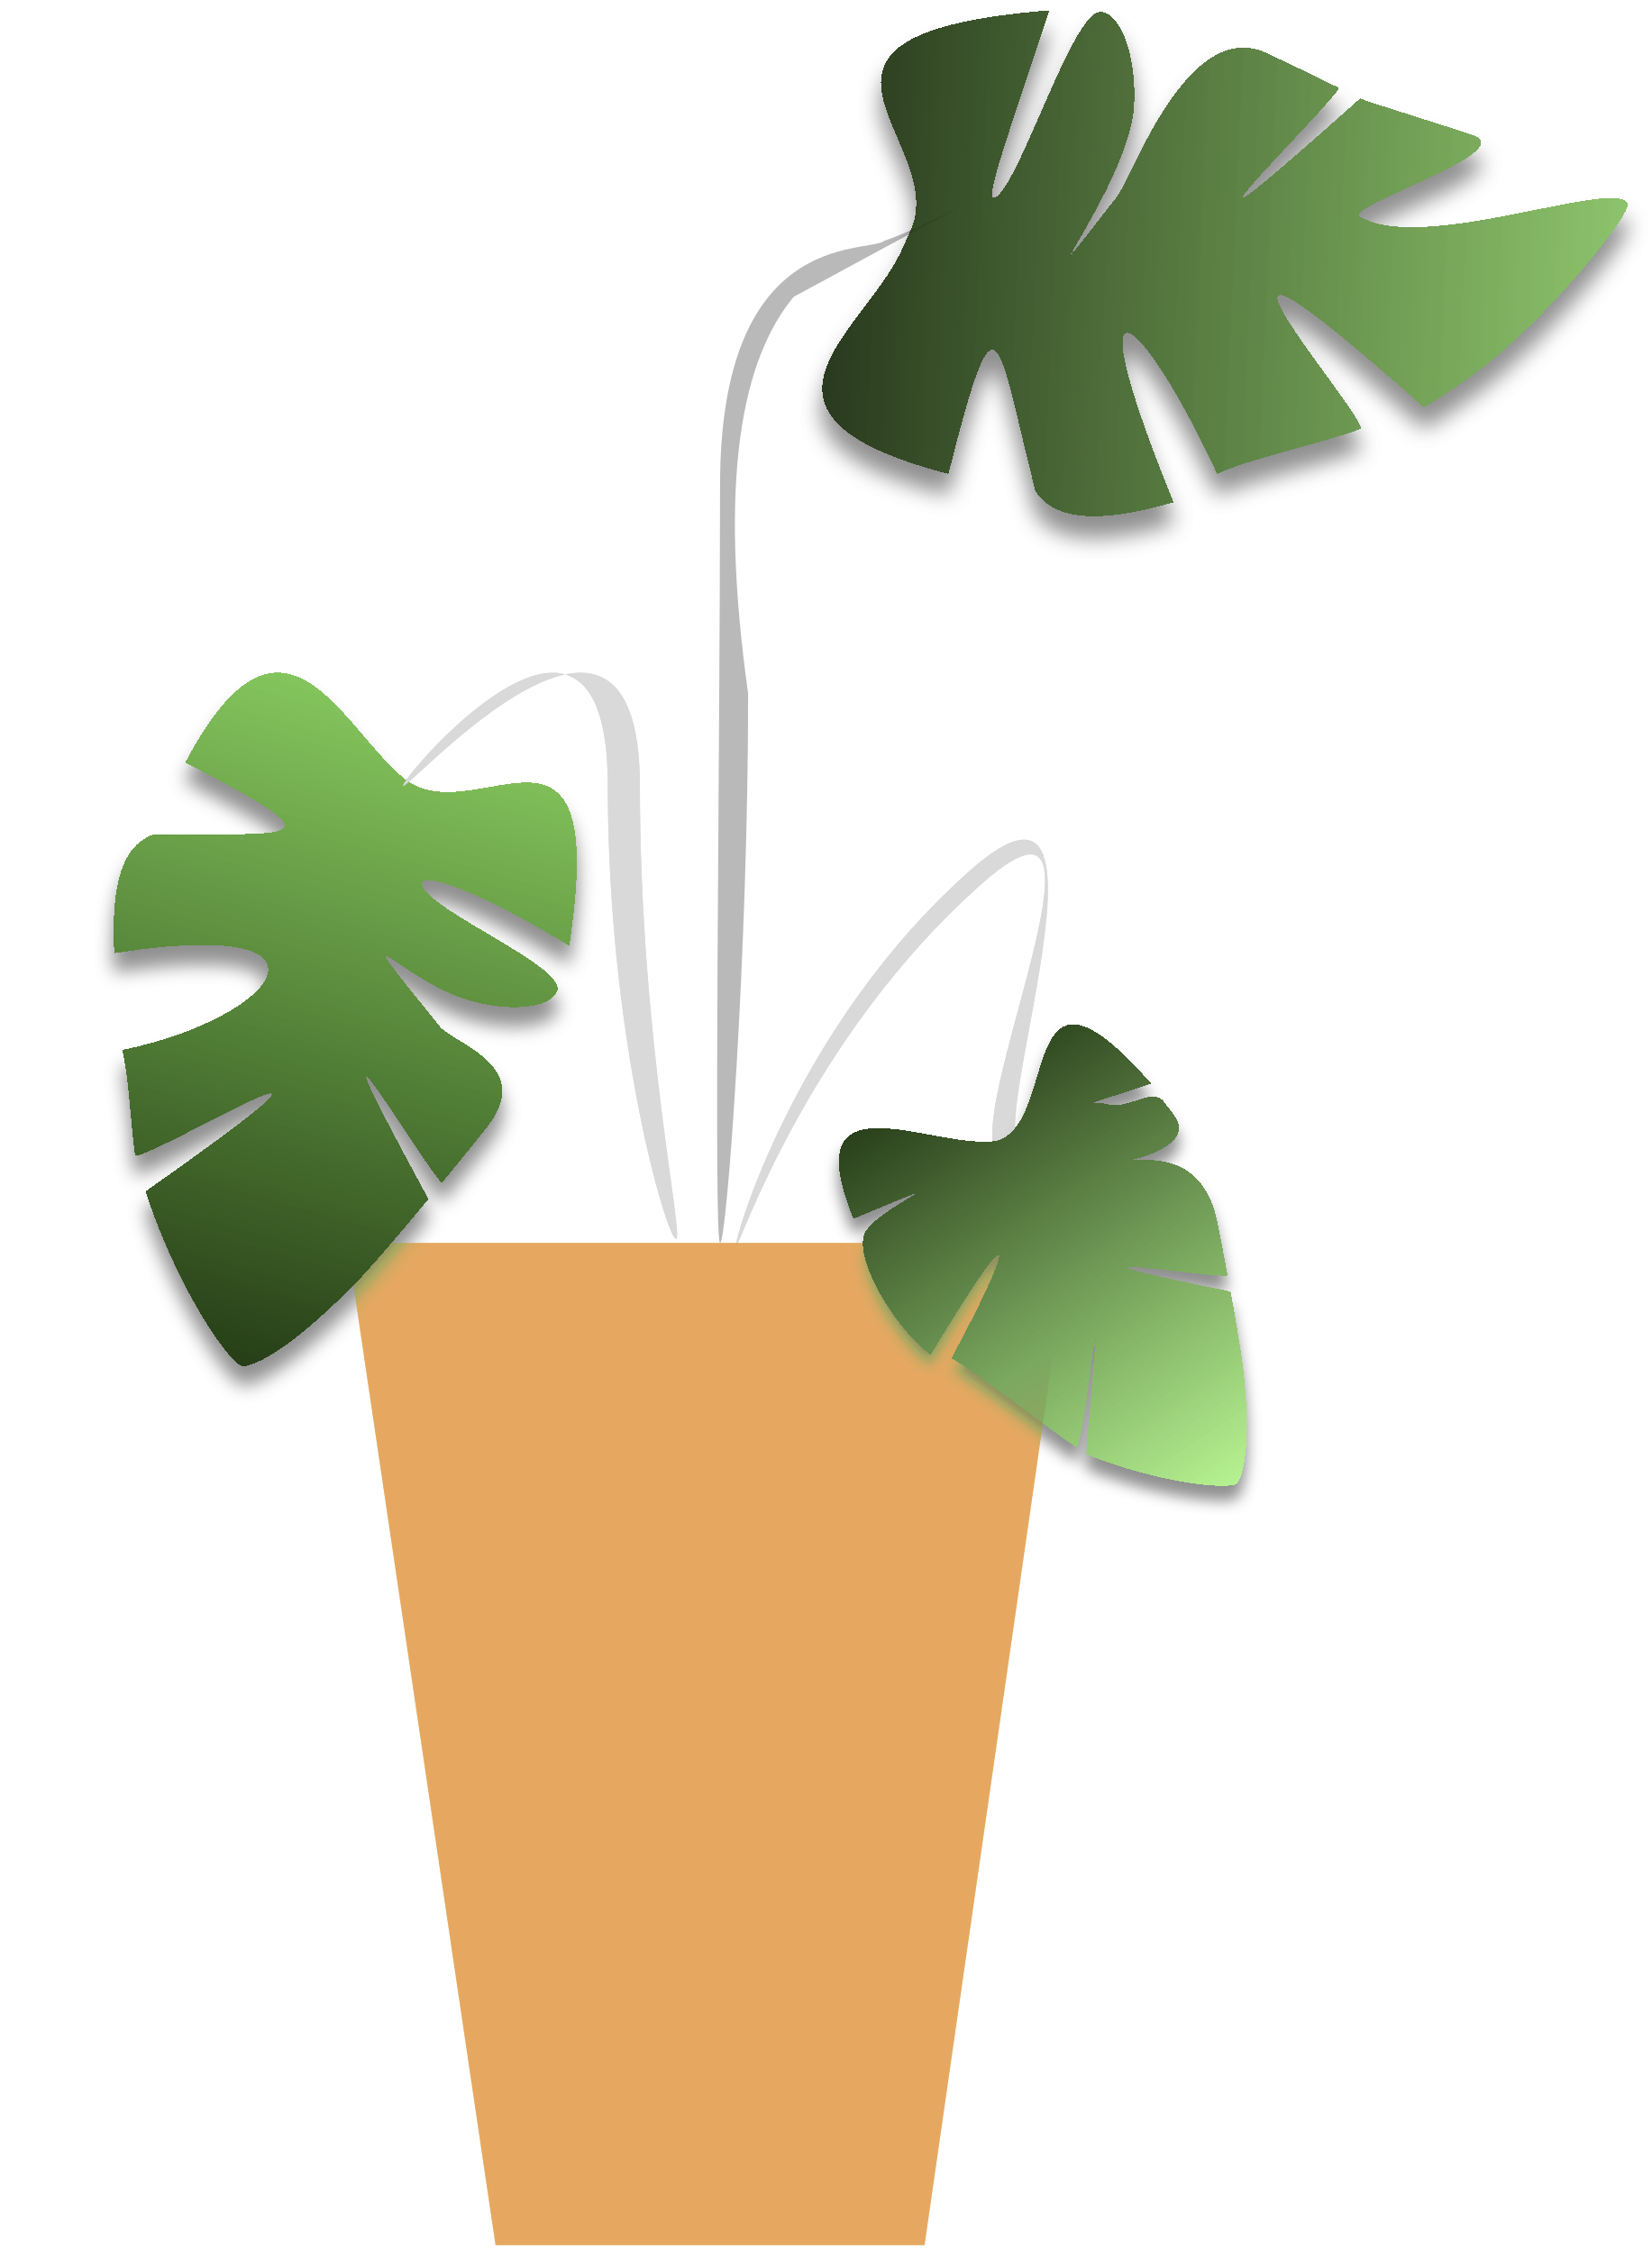
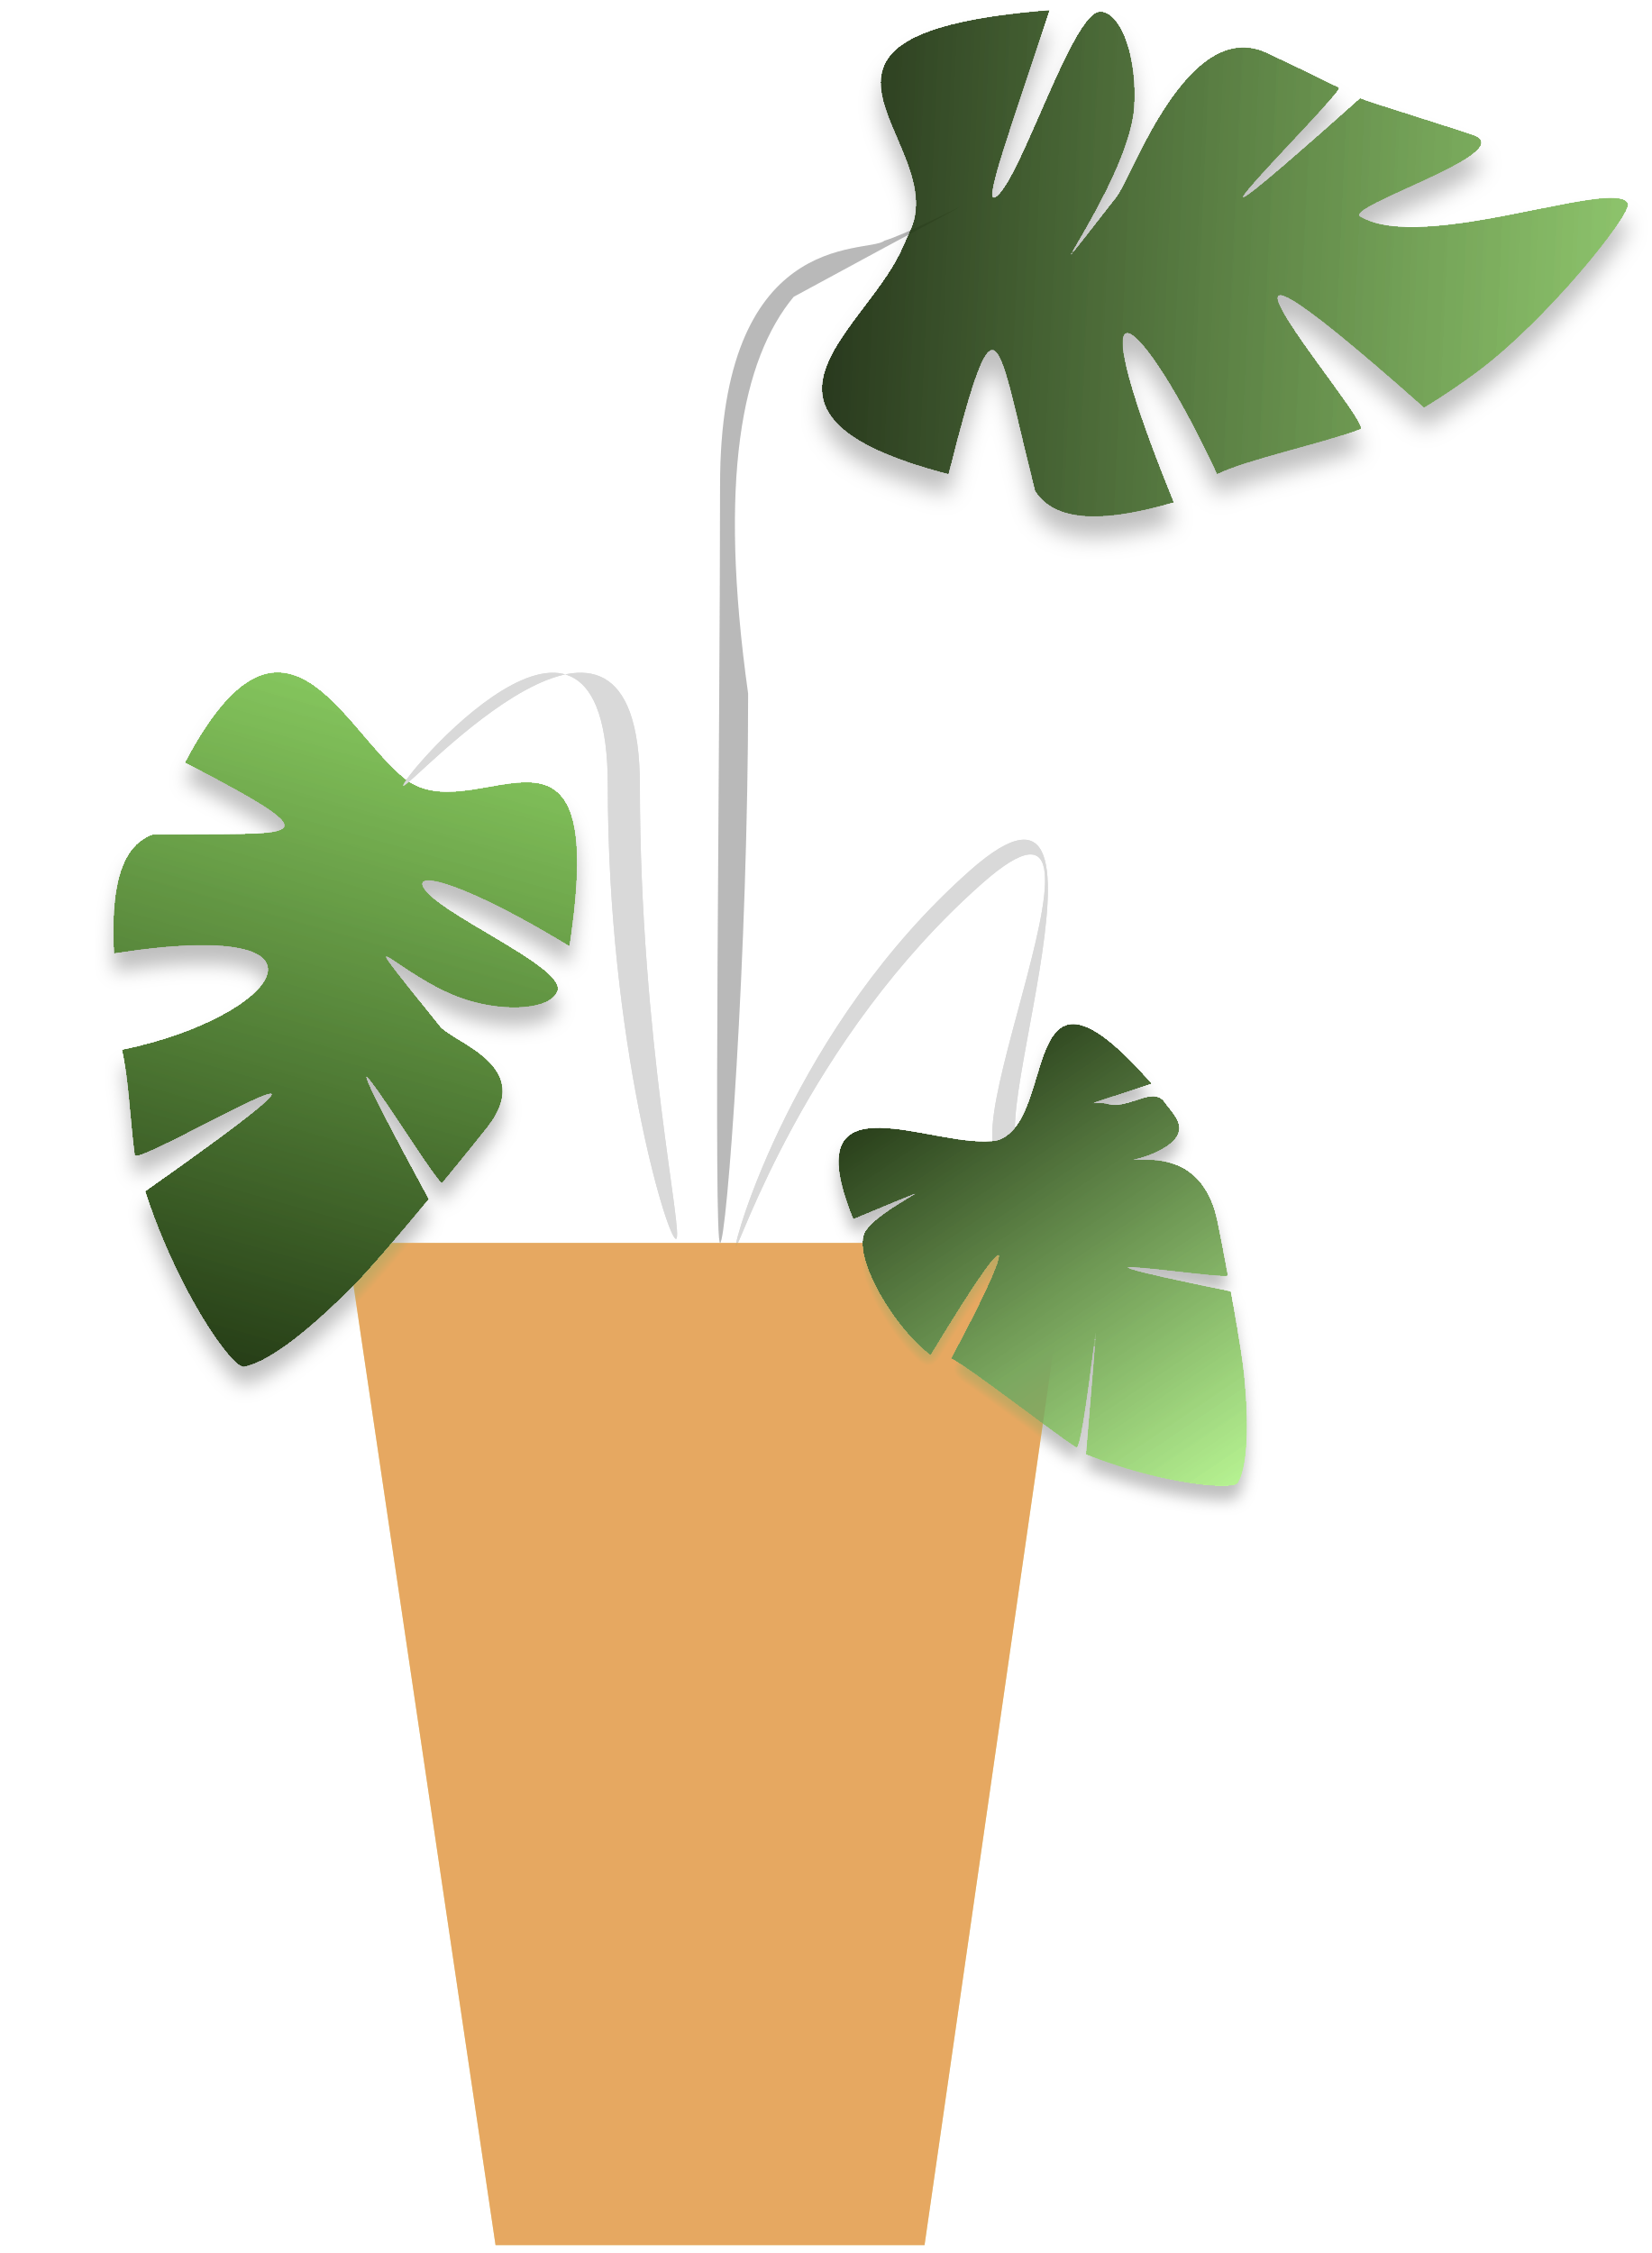
<svg xmlns="http://www.w3.org/2000/svg" width="206" height="281" viewBox="0 0 206 281" fill="none">
-   <g style="mix-blend-mode:darken" filter="url(#filter0_d_4_288)">
-     <path d="M69.527 123.481C68.86 125.832 63.285 126.264 58.241 124.693C49.733 122.041 42.253 112.326 54.83 128.001C56.557 130.152 66.796 132.874 60.767 140.545C59.545 142.099 57.462 144.677 55.153 147.483C54.592 148.164 35.246 116.039 53.438 149.556C52.864 150.248 52.285 150.942 51.712 151.627C48.819 155.077 46.048 158.291 44.541 159.837C38.858 165.665 33.6 169.832 30.446 170.428C29.258 170.653 24.51 164.22 20.616 155.144C19.731 153.081 18.89 150.881 18.145 148.592C54.327 123.09 17.043 145.686 16.831 144.025C16.251 139.487 16.07 134.545 15.251 130.955C34.883 126.906 44.169 114.199 14.25 118.882C13.863 111.408 14.844 105.624 19.021 104.129C36.816 103.808 43.116 105.486 23.113 95.099C35.303 71.97 42.616 90.785 50.418 97.1C50.647 97.284 50.88 97.451 51.119 97.6C60.047 103.194 75.991 85.267 70.995 117.969C58.532 110.37 51.794 108.507 52.724 110.574C54.178 113.801 70.187 120.449 69.527 123.481Z" fill="url(#paint0_linear_4_288)" shape-rendering="crispEdges" />
+   <g style="mix-blend-mode:darken" filter="url(#filter0_d_5_292)">
+     <path d="M69.527 123.481C68.86 125.832 63.285 126.264 58.241 124.693C49.733 122.041 42.253 112.326 54.83 128.001C56.557 130.152 66.796 132.874 60.767 140.545C59.545 142.099 57.462 144.677 55.153 147.483C54.592 148.164 35.246 116.039 53.438 149.556C52.864 150.248 52.285 150.942 51.712 151.627C48.819 155.077 46.048 158.291 44.541 159.837C38.858 165.665 33.6 169.832 30.446 170.428C29.258 170.653 24.51 164.22 20.616 155.144C19.731 153.081 18.89 150.881 18.145 148.592C54.327 123.09 17.043 145.686 16.831 144.025C16.251 139.487 16.07 134.545 15.251 130.955C34.883 126.906 44.169 114.199 14.25 118.882C13.863 111.408 14.844 105.624 19.021 104.129C36.816 103.808 43.116 105.486 23.113 95.099C35.303 71.97 42.616 90.785 50.418 97.1C50.647 97.284 50.88 97.451 51.119 97.6C60.047 103.194 75.991 85.267 70.995 117.969C58.532 110.37 51.794 108.507 52.724 110.574C54.178 113.801 70.187 120.449 69.527 123.481Z" fill="url(#paint0_linear_5_292)" shape-rendering="crispEdges" />
  </g>
-   <g filter="url(#filter1_d_4_288)">
-     <path d="M145.164 137.416C146.217 138.971 148.717 140.87 145.299 143.061C139.533 146.756 127.568 144.319 143.009 144.667C145.128 144.715 150.261 144.979 151.795 152.319C152.105 153.806 152.593 156.306 153.102 159.052C153.226 159.719 124.761 155.222 153.475 161.085C153.598 161.765 153.72 162.449 153.839 163.125C154.44 166.532 154.961 169.752 155.126 171.402C155.746 177.627 155.598 182.781 154.39 184.931C153.935 185.741 147.803 185.355 140.538 183.16C138.886 182.661 137.176 182.068 135.461 181.375C138.341 147.48 135.286 181.189 134.204 180.493C131.247 178.591 121.168 170.703 118.65 169.41C125.972 155.858 128.089 149.061 116.054 168.981C111.465 165.513 106.605 157.13 107.791 153.933C108.977 150.737 122.441 145.374 106.442 152.01C98.858 133.404 116.87 143.72 124.443 142.25C124.237 142.317 124.664 142.207 124.443 142.25C132.147 139.762 126.796 116.036 143.567 135.141C132.935 138.718 136.45 137.234 138.126 137.708C140.744 138.449 143.706 135.53 145.164 137.416Z" fill="url(#paint1_linear_4_288)" shape-rendering="crispEdges" />
+   <g filter="url(#filter1_d_5_292)">
+     <path d="M145.164 137.416C146.217 138.971 148.717 140.87 145.299 143.061C139.533 146.756 127.568 144.319 143.009 144.667C145.128 144.715 150.261 144.979 151.795 152.319C152.105 153.806 152.593 156.306 153.102 159.052C153.226 159.719 124.761 155.222 153.475 161.085C153.598 161.765 153.72 162.449 153.839 163.125C154.44 166.532 154.961 169.752 155.126 171.402C155.746 177.627 155.598 182.781 154.39 184.931C153.935 185.741 147.803 185.355 140.538 183.16C138.886 182.661 137.176 182.068 135.461 181.375C138.341 147.48 135.286 181.189 134.204 180.493C131.247 178.591 121.168 170.703 118.65 169.41C125.972 155.858 128.089 149.061 116.054 168.981C111.465 165.513 106.605 157.13 107.791 153.933C108.977 150.737 122.441 145.374 106.442 152.01C98.858 133.404 116.87 143.72 124.443 142.25C124.237 142.317 124.664 142.207 124.443 142.25C132.147 139.762 126.796 116.036 143.567 135.141C132.935 138.718 136.45 137.234 138.126 137.708C140.744 138.449 143.706 135.53 145.164 137.416Z" fill="url(#paint1_linear_5_292)" shape-rendering="crispEdges" />
  </g>
  <path d="M79.803 98.019C79.803 129.775 85.408 154.519 84.303 154.519C83.199 154.519 75.803 129.775 75.803 98.019C75.803 66.262 49.199 98.019 50.303 98.019C51.408 98.019 79.803 66.262 79.803 98.019Z" fill="#D9D9D9" />
  <g style="mix-blend-mode:multiply">
    <path d="M93.303 86.519C93.303 118.827 90.632 155.019 89.803 155.019C88.975 155.019 89.803 92.827 89.803 60.519C89.803 44.721 94.227 37.486 98.982 34.019C103.951 30.395 109.281 30.887 110.303 30.019C115.287 28.524 133.982 18.032 98.982 37.019C92.525 44.811 89.541 59.682 93.303 86.519Z" fill="#D9D9D9" />
  </g>
-   <g style="mix-blend-mode:darken" filter="url(#filter2_d_4_288)">
-     <path d="M137.222 1.474C139.944 1.597 141.838 7.537 141.422 13.414C140.719 23.326 125.505 42.177 139.304 24.519C141.197 22.095 148.115 2.037 157.982 6.62C159.981 7.549 163.312 9.151 166.948 10.941C167.831 11.375 137.908 40.584 169.636 12.271C170.534 12.717 183.202 16.571 184.091 17.019C188.576 19.276 167.573 25.778 169.636 27.019C177.415 31.697 201.547 22.121 203 25.392C203.548 26.623 192.947 39.921 184.091 46.467C182.078 47.956 179.905 49.431 177.611 50.825C140.682 18.073 171.384 52.864 169.636 53.519C164.859 55.308 155.491 57.301 151.803 59.107C142.391 38.834 133.629 31.37 146.36 62.647C138.346 64.977 131.818 65.392 129.128 61.239C124.23 42.007 124.441 34.74 118.281 59.107C90.06 51.788 107.444 41.602 112.303 31.519C112.446 31.224 113.735 28.367 113.837 28.069C117.626 16.95 94.093 4.226 130.864 1.29C125.802 16.759 122.298 26.058 124.303 24.519C127.435 22.116 133.762 1.533 137.222 1.474Z" fill="url(#paint2_linear_4_288)" fill-opacity="0.78" shape-rendering="crispEdges" />
+   <g style="mix-blend-mode:darken" filter="url(#filter2_d_5_292)">
+     <path d="M137.222 1.474C139.944 1.597 141.838 7.537 141.422 13.414C140.719 23.326 125.505 42.177 139.304 24.519C141.197 22.095 148.115 2.037 157.982 6.62C159.981 7.549 163.312 9.151 166.948 10.941C167.831 11.375 137.908 40.584 169.636 12.271C170.534 12.717 183.202 16.571 184.091 17.019C188.576 19.276 167.573 25.778 169.636 27.019C177.415 31.697 201.547 22.121 203 25.392C203.548 26.623 192.947 39.921 184.091 46.467C182.078 47.956 179.905 49.431 177.611 50.825C140.682 18.073 171.384 52.864 169.636 53.519C164.859 55.308 155.491 57.301 151.803 59.107C142.391 38.834 133.629 31.37 146.36 62.647C138.346 64.977 131.818 65.392 129.128 61.239C124.23 42.007 124.441 34.74 118.281 59.107C90.06 51.788 107.444 41.602 112.303 31.519C112.446 31.224 113.735 28.367 113.837 28.069C117.626 16.95 94.093 4.226 130.864 1.29C125.802 16.759 122.298 26.058 124.303 24.519C127.435 22.116 133.762 1.533 137.222 1.474Z" fill="url(#paint2_linear_5_292)" fill-opacity="0.78" shape-rendering="crispEdges" />
  </g>
  <g style="mix-blend-mode:darken">
    <path d="M122.441 110.227C100.53 129.627 92.105 155.9 91.758 155.509C91.412 155.118 99.066 127.974 120.977 108.573C142.889 89.173 119.501 149.829 128.932 142.875C111.855 155.467 144.352 90.826 122.441 110.227Z" fill="#D9D9D9" />
  </g>
  <g style="mix-blend-mode:darken">
    <path d="M43.303 155.019H133.303L115.303 280.019H61.803L43.303 155.019Z" fill="#E7DF9C" />
  </g>
-   <g style="mix-blend-mode:darken" filter="url(#filter3_d_4_288)">
-     <path d="M69.527 123.481C68.86 125.832 63.285 126.264 58.241 124.693C49.733 122.041 42.253 112.326 54.83 128.001C56.557 130.152 66.796 132.874 60.767 140.545C59.545 142.099 57.462 144.677 55.153 147.483C54.592 148.164 35.246 116.039 53.438 149.556C52.864 150.248 52.285 150.942 51.712 151.627C48.819 155.077 46.048 158.291 44.541 159.837C38.858 165.665 33.6 169.832 30.446 170.428C29.258 170.653 24.51 164.22 20.616 155.144C19.731 153.081 18.89 150.881 18.145 148.592C54.327 123.09 17.043 145.686 16.831 144.025C16.251 139.487 16.07 134.545 15.251 130.955C34.883 126.906 44.169 114.199 14.25 118.882C13.863 111.408 14.844 105.624 19.021 104.129C36.816 103.808 43.116 105.486 23.113 95.099C35.303 71.97 42.616 90.785 50.418 97.1C50.647 97.284 50.88 97.451 51.119 97.6C60.047 103.194 75.991 85.267 70.995 117.969C58.532 110.37 51.794 108.507 52.724 110.574C54.178 113.801 70.187 120.449 69.527 123.481Z" fill="url(#paint3_linear_4_288)" shape-rendering="crispEdges" />
+   <g style="mix-blend-mode:darken">
+     <path d="M69.527 123.481C68.86 125.832 63.285 126.264 58.241 124.693C49.733 122.041 42.253 112.326 54.83 128.001C56.557 130.152 66.796 132.874 60.767 140.545C59.545 142.099 57.462 144.677 55.153 147.483C54.592 148.164 35.246 116.039 53.438 149.556C52.864 150.248 52.285 150.942 51.712 151.627C48.819 155.077 46.048 158.291 44.541 159.837C38.858 165.665 33.6 169.832 30.446 170.428C29.258 170.653 24.51 164.22 20.616 155.144C19.731 153.081 18.89 150.881 18.145 148.592C54.327 123.09 17.043 145.686 16.831 144.025C16.251 139.487 16.07 134.545 15.251 130.955C34.883 126.906 44.169 114.199 14.25 118.882C13.863 111.408 14.844 105.624 19.021 104.129C36.816 103.808 43.116 105.486 23.113 95.099C35.303 71.97 42.616 90.785 50.418 97.1C50.647 97.284 50.88 97.451 51.119 97.6C60.047 103.194 75.991 85.267 70.995 117.969C58.532 110.37 51.794 108.507 52.724 110.574C54.178 113.801 70.187 120.449 69.527 123.481Z" fill="url(#paint3_linear_5_292)" />
  </g>
-   <g filter="url(#filter4_d_4_288)">
-     <path d="M145.164 137.416C146.217 138.971 148.717 140.87 145.299 143.061C139.533 146.756 127.568 144.319 143.009 144.667C145.128 144.715 150.261 144.979 151.795 152.319C152.105 153.806 152.593 156.306 153.102 159.052C153.226 159.719 124.761 155.222 153.475 161.085C153.598 161.765 153.72 162.449 153.839 163.125C154.44 166.532 154.961 169.752 155.126 171.402C155.746 177.627 155.598 182.781 154.39 184.931C153.935 185.741 147.803 185.355 140.538 183.16C138.886 182.661 137.176 182.068 135.461 181.375C138.341 147.48 135.286 181.189 134.204 180.493C131.247 178.591 121.168 170.703 118.65 169.41C125.972 155.858 128.089 149.061 116.054 168.981C111.465 165.513 106.605 157.13 107.791 153.933C108.977 150.737 122.441 145.374 106.442 152.01C98.858 133.404 116.87 143.72 124.443 142.25C124.237 142.317 124.664 142.207 124.443 142.25C132.147 139.762 126.796 116.036 143.567 135.141C132.935 138.718 136.45 137.234 138.126 137.708C140.744 138.449 143.706 135.53 145.164 137.416Z" fill="url(#paint4_linear_4_288)" shape-rendering="crispEdges" />
-   </g>
+   <path d="M145.164 137.416C146.217 138.971 148.717 140.87 145.299 143.061C139.533 146.756 127.568 144.319 143.009 144.667C145.128 144.715 150.261 144.979 151.795 152.319C152.105 153.806 152.593 156.306 153.102 159.052C153.226 159.719 124.761 155.222 153.475 161.085C153.598 161.765 153.72 162.449 153.839 163.125C154.44 166.532 154.961 169.752 155.126 171.402C155.746 177.627 155.598 182.781 154.39 184.931C153.935 185.741 147.803 185.355 140.538 183.16C138.886 182.661 137.176 182.068 135.461 181.375C138.341 147.48 135.286 181.189 134.204 180.493C131.247 178.591 121.168 170.703 118.65 169.41C125.972 155.858 128.089 149.061 116.054 168.981C111.465 165.513 106.605 157.13 107.791 153.933C108.977 150.737 122.441 145.374 106.442 152.01C98.858 133.404 116.87 143.72 124.443 142.25C124.237 142.317 124.664 142.207 124.443 142.25C132.147 139.762 126.796 116.036 143.567 135.141C132.935 138.718 136.45 137.234 138.126 137.708C140.744 138.449 143.706 135.53 145.164 137.416Z" fill="url(#paint4_linear_5_292)" />
  <path d="M79.803 98.019C79.803 129.775 85.408 154.519 84.303 154.519C83.199 154.519 75.803 129.775 75.803 98.019C75.803 66.262 49.199 98.019 50.303 98.019C51.408 98.019 79.803 66.262 79.803 98.019Z" fill="#D9D9D9" />
  <g style="mix-blend-mode:multiply">
    <path d="M93.303 86.519C93.303 118.827 90.632 155.019 89.803 155.019C88.975 155.019 89.803 92.827 89.803 60.519C89.803 44.721 94.227 37.486 98.982 34.019C103.951 30.395 109.281 30.887 110.303 30.019C115.287 28.524 133.982 18.032 98.982 37.019C92.525 44.811 89.541 59.682 93.303 86.519Z" fill="#D9D9D9" />
  </g>
-   <g style="mix-blend-mode:darken" filter="url(#filter5_d_4_288)">
-     <path d="M137.222 1.474C139.944 1.597 141.838 7.537 141.422 13.414C140.719 23.326 125.505 42.177 139.304 24.519C141.197 22.095 148.115 2.037 157.982 6.62C159.981 7.549 163.312 9.151 166.948 10.941C167.831 11.375 137.908 40.584 169.636 12.271C170.534 12.717 183.202 16.571 184.091 17.019C188.576 19.276 167.573 25.778 169.636 27.019C177.415 31.697 201.547 22.121 203 25.392C203.548 26.623 192.947 39.921 184.091 46.467C182.078 47.956 179.905 49.431 177.611 50.825C140.682 18.073 171.384 52.864 169.636 53.519C164.859 55.308 155.491 57.301 151.803 59.107C142.391 38.834 133.629 31.37 146.36 62.647C138.346 64.977 131.818 65.392 129.128 61.239C124.23 42.007 124.441 34.74 118.281 59.107C90.06 51.788 107.444 41.602 112.303 31.519C112.446 31.224 113.735 28.367 113.837 28.069C117.626 16.95 94.093 4.226 130.864 1.29C125.802 16.759 122.298 26.058 124.303 24.519C127.435 22.116 133.762 1.533 137.222 1.474Z" fill="url(#paint5_linear_4_288)" fill-opacity="0.78" shape-rendering="crispEdges" />
+   <g style="mix-blend-mode:darken">
+     <path d="M137.222 1.474C139.944 1.597 141.838 7.537 141.422 13.414C140.719 23.326 125.505 42.177 139.304 24.519C141.197 22.095 148.115 2.037 157.982 6.62C159.981 7.549 163.312 9.151 166.948 10.941C167.831 11.375 137.908 40.584 169.636 12.271C170.534 12.717 183.202 16.571 184.091 17.019C188.576 19.276 167.573 25.778 169.636 27.019C177.415 31.697 201.547 22.121 203 25.392C203.548 26.623 192.947 39.921 184.091 46.467C182.078 47.956 179.905 49.431 177.611 50.825C140.682 18.073 171.384 52.864 169.636 53.519C164.859 55.308 155.491 57.301 151.803 59.107C142.391 38.834 133.629 31.37 146.36 62.647C138.346 64.977 131.818 65.392 129.128 61.239C124.23 42.007 124.441 34.74 118.281 59.107C90.06 51.788 107.444 41.602 112.303 31.519C112.446 31.224 113.735 28.367 113.837 28.069C117.626 16.95 94.093 4.226 130.864 1.29C125.802 16.759 122.298 26.058 124.303 24.519C127.435 22.116 133.762 1.533 137.222 1.474Z" fill="url(#paint5_linear_5_292)" fill-opacity="0.78" />
  </g>
  <g style="mix-blend-mode:darken">
    <path d="M122.441 110.227C100.53 129.627 92.105 155.9 91.758 155.509C91.412 155.118 99.066 127.974 120.977 108.573C142.889 89.173 119.501 149.829 128.932 142.875C111.855 155.467 144.352 90.826 122.441 110.227Z" fill="#D9D9D9" />
  </g>
  <g style="mix-blend-mode:darken">
    <path d="M43.303 155.019H133.303L115.303 280.019H61.803L43.303 155.019Z" fill="#E6A861" />
  </g>
  <defs>
-     <filter id="filter0_d_4_288" x="11.844" y="83.887" width="62.429" height="91.204" filterUnits="userSpaceOnUse" color-interpolation-filters="sRGB">
+     <filter id="filter0_d_5_292" x="11.844" y="83.887" width="62.429" height="91.204" filterUnits="userSpaceOnUse" color-interpolation-filters="sRGB">
      <feFlood flood-opacity="0" result="BackgroundImageFix" />
      <feColorMatrix in="SourceAlpha" type="matrix" values="0 0 0 0 0 0 0 0 0 0 0 0 0 0 0 0 0 0 127 0" result="hardAlpha" />
      <feOffset dy="2.329" />
      <feGaussianBlur stdDeviation="1.164" />
      <feComposite in2="hardAlpha" operator="out" />
      <feColorMatrix type="matrix" values="0 0 0 0 0 0 0 0 0 0 0 0 0 0 0 0 0 0 0.25 0" />
-       <feBlend mode="normal" in2="BackgroundImageFix" result="effect1_dropShadow_4_288" />
-       <feBlend mode="normal" in="SourceGraphic" in2="effect1_dropShadow_4_288" result="shape" />
+       <feBlend mode="normal" in2="BackgroundImageFix" result="effect1_dropShadow_5_292" />
+       <feBlend mode="normal" in="SourceGraphic" in2="effect1_dropShadow_5_292" result="shape" />
    </filter>
-     <filter id="filter1_d_4_288" x="102.826" y="127.76" width="54.447" height="61.141" filterUnits="userSpaceOnUse" color-interpolation-filters="sRGB">
+     <filter id="filter1_d_5_292" x="102.826" y="127.76" width="54.447" height="61.141" filterUnits="userSpaceOnUse" color-interpolation-filters="sRGB">
      <feFlood flood-opacity="0" result="BackgroundImageFix" />
      <feColorMatrix in="SourceAlpha" type="matrix" values="0 0 0 0 0 0 0 0 0 0 0 0 0 0 0 0 0 0 127 0" result="hardAlpha" />
      <feOffset dy="1.79" />
      <feGaussianBlur stdDeviation="0.895" />
      <feComposite in2="hardAlpha" operator="out" />
      <feColorMatrix type="matrix" values="0 0 0 0 0 0 0 0 0 0 0 0 0 0 0 0 0 0 0.25 0" />
-       <feBlend mode="normal" in2="BackgroundImageFix" result="effect1_dropShadow_4_288" />
-       <feBlend mode="normal" in="SourceGraphic" in2="effect1_dropShadow_4_288" result="shape" />
+       <feBlend mode="normal" in2="BackgroundImageFix" result="effect1_dropShadow_5_292" />
+       <feBlend mode="normal" in="SourceGraphic" in2="effect1_dropShadow_5_292" result="shape" />
    </filter>
-     <filter id="filter2_d_4_288" x="99.952" y="1.29" width="105.665" height="68.292" filterUnits="userSpaceOnUse" color-interpolation-filters="sRGB">
+     <filter id="filter2_d_5_292" x="99.952" y="1.29" width="105.665" height="68.292" filterUnits="userSpaceOnUse" color-interpolation-filters="sRGB">
      <feFlood flood-opacity="0" result="BackgroundImageFix" />
      <feColorMatrix in="SourceAlpha" type="matrix" values="0 0 0 0 0 0 0 0 0 0 0 0 0 0 0 0 0 0 127 0" result="hardAlpha" />
      <feOffset dy="2.597" />
      <feGaussianBlur stdDeviation="1.298" />
      <feComposite in2="hardAlpha" operator="out" />
      <feColorMatrix type="matrix" values="0 0 0 0 0 0 0 0 0 0 0 0 0 0 0 0 0 0 0.25 0" />
-       <feBlend mode="normal" in2="BackgroundImageFix" result="effect1_dropShadow_4_288" />
-       <feBlend mode="normal" in="SourceGraphic" in2="effect1_dropShadow_4_288" result="shape" />
+       <feBlend mode="normal" in2="BackgroundImageFix" result="effect1_dropShadow_5_292" />
+       <feBlend mode="normal" in="SourceGraphic" in2="effect1_dropShadow_5_292" result="shape" />
    </filter>
-     <filter id="filter3_d_4_288" x="11.844" y="83.887" width="62.429" height="91.204" filterUnits="userSpaceOnUse" color-interpolation-filters="sRGB">
-       <feFlood flood-opacity="0" result="BackgroundImageFix" />
-       <feColorMatrix in="SourceAlpha" type="matrix" values="0 0 0 0 0 0 0 0 0 0 0 0 0 0 0 0 0 0 127 0" result="hardAlpha" />
-       <feOffset dy="2.329" />
-       <feGaussianBlur stdDeviation="1.164" />
-       <feComposite in2="hardAlpha" operator="out" />
-       <feColorMatrix type="matrix" values="0 0 0 0 0 0 0 0 0 0 0 0 0 0 0 0 0 0 0.25 0" />
-       <feBlend mode="normal" in2="BackgroundImageFix" result="effect1_dropShadow_4_288" />
-       <feBlend mode="normal" in="SourceGraphic" in2="effect1_dropShadow_4_288" result="shape" />
-     </filter>
-     <filter id="filter4_d_4_288" x="102.826" y="127.76" width="54.447" height="61.141" filterUnits="userSpaceOnUse" color-interpolation-filters="sRGB">
-       <feFlood flood-opacity="0" result="BackgroundImageFix" />
-       <feColorMatrix in="SourceAlpha" type="matrix" values="0 0 0 0 0 0 0 0 0 0 0 0 0 0 0 0 0 0 127 0" result="hardAlpha" />
-       <feOffset dy="1.79" />
-       <feGaussianBlur stdDeviation="0.895" />
-       <feComposite in2="hardAlpha" operator="out" />
-       <feColorMatrix type="matrix" values="0 0 0 0 0 0 0 0 0 0 0 0 0 0 0 0 0 0 0.25 0" />
-       <feBlend mode="normal" in2="BackgroundImageFix" result="effect1_dropShadow_4_288" />
-       <feBlend mode="normal" in="SourceGraphic" in2="effect1_dropShadow_4_288" result="shape" />
-     </filter>
-     <filter id="filter5_d_4_288" x="99.952" y="1.29" width="105.665" height="68.292" filterUnits="userSpaceOnUse" color-interpolation-filters="sRGB">
-       <feFlood flood-opacity="0" result="BackgroundImageFix" />
-       <feColorMatrix in="SourceAlpha" type="matrix" values="0 0 0 0 0 0 0 0 0 0 0 0 0 0 0 0 0 0 127 0" result="hardAlpha" />
-       <feOffset dy="2.597" />
-       <feGaussianBlur stdDeviation="1.298" />
-       <feComposite in2="hardAlpha" operator="out" />
-       <feColorMatrix type="matrix" values="0 0 0 0 0 0 0 0 0 0 0 0 0 0 0 0 0 0 0.25 0" />
-       <feBlend mode="normal" in2="BackgroundImageFix" result="effect1_dropShadow_4_288" />
-       <feBlend mode="normal" in="SourceGraphic" in2="effect1_dropShadow_4_288" result="shape" />
-     </filter>
-     <linearGradient id="paint0_linear_4_288" x1="-112.348" y1="41.918" x2="-138.377" y2="133.597" gradientUnits="userSpaceOnUse">
+     <linearGradient id="paint0_linear_5_292" x1="-112.348" y1="41.918" x2="-138.377" y2="133.597" gradientUnits="userSpaceOnUse">
      <stop stop-color="#7AC04F" stop-opacity="0.72" />
      <stop offset="1" stop-color="#1B2D0F" stop-opacity="0.96" />
    </linearGradient>
-     <linearGradient id="paint1_linear_4_288" x1="20.11" y1="191.837" x2="61.186" y2="252.472" gradientUnits="userSpaceOnUse">
+     <linearGradient id="paint1_linear_5_292" x1="20.11" y1="191.837" x2="61.186" y2="252.472" gradientUnits="userSpaceOnUse">
      <stop stop-color="#1B2D0F" stop-opacity="0.96" />
      <stop offset="1" stop-color="#B8FB8F" stop-opacity="0.72" />
    </linearGradient>
-     <linearGradient id="paint2_linear_4_288" x1="95.185" y1="219.728" x2="201.346" y2="224.545" gradientUnits="userSpaceOnUse">
+     <linearGradient id="paint2_linear_5_292" x1="95.185" y1="219.728" x2="201.346" y2="224.545" gradientUnits="userSpaceOnUse">
      <stop stop-color="#1B2D0F" stop-opacity="0.96" />
      <stop offset="1" stop-color="#7AC04F" stop-opacity="0.72" />
    </linearGradient>
-     <linearGradient id="paint3_linear_4_288" x1="-112.348" y1="41.918" x2="-138.377" y2="133.597" gradientUnits="userSpaceOnUse">
+     <linearGradient id="paint3_linear_5_292" x1="-112.348" y1="41.918" x2="-138.377" y2="133.597" gradientUnits="userSpaceOnUse">
      <stop stop-color="#7AC04F" stop-opacity="0.72" />
      <stop offset="1" stop-color="#1B2D0F" stop-opacity="0.96" />
    </linearGradient>
-     <linearGradient id="paint4_linear_4_288" x1="20.11" y1="191.837" x2="61.186" y2="252.472" gradientUnits="userSpaceOnUse">
+     <linearGradient id="paint4_linear_5_292" x1="20.11" y1="191.837" x2="61.186" y2="252.472" gradientUnits="userSpaceOnUse">
      <stop stop-color="#1B2D0F" stop-opacity="0.96" />
      <stop offset="1" stop-color="#B8FB8F" stop-opacity="0.72" />
    </linearGradient>
-     <linearGradient id="paint5_linear_4_288" x1="95.185" y1="219.728" x2="201.346" y2="224.545" gradientUnits="userSpaceOnUse">
+     <linearGradient id="paint5_linear_5_292" x1="95.185" y1="219.728" x2="201.346" y2="224.545" gradientUnits="userSpaceOnUse">
      <stop stop-color="#1B2D0F" stop-opacity="0.96" />
      <stop offset="1" stop-color="#7AC04F" stop-opacity="0.72" />
    </linearGradient>
  </defs>
</svg>
